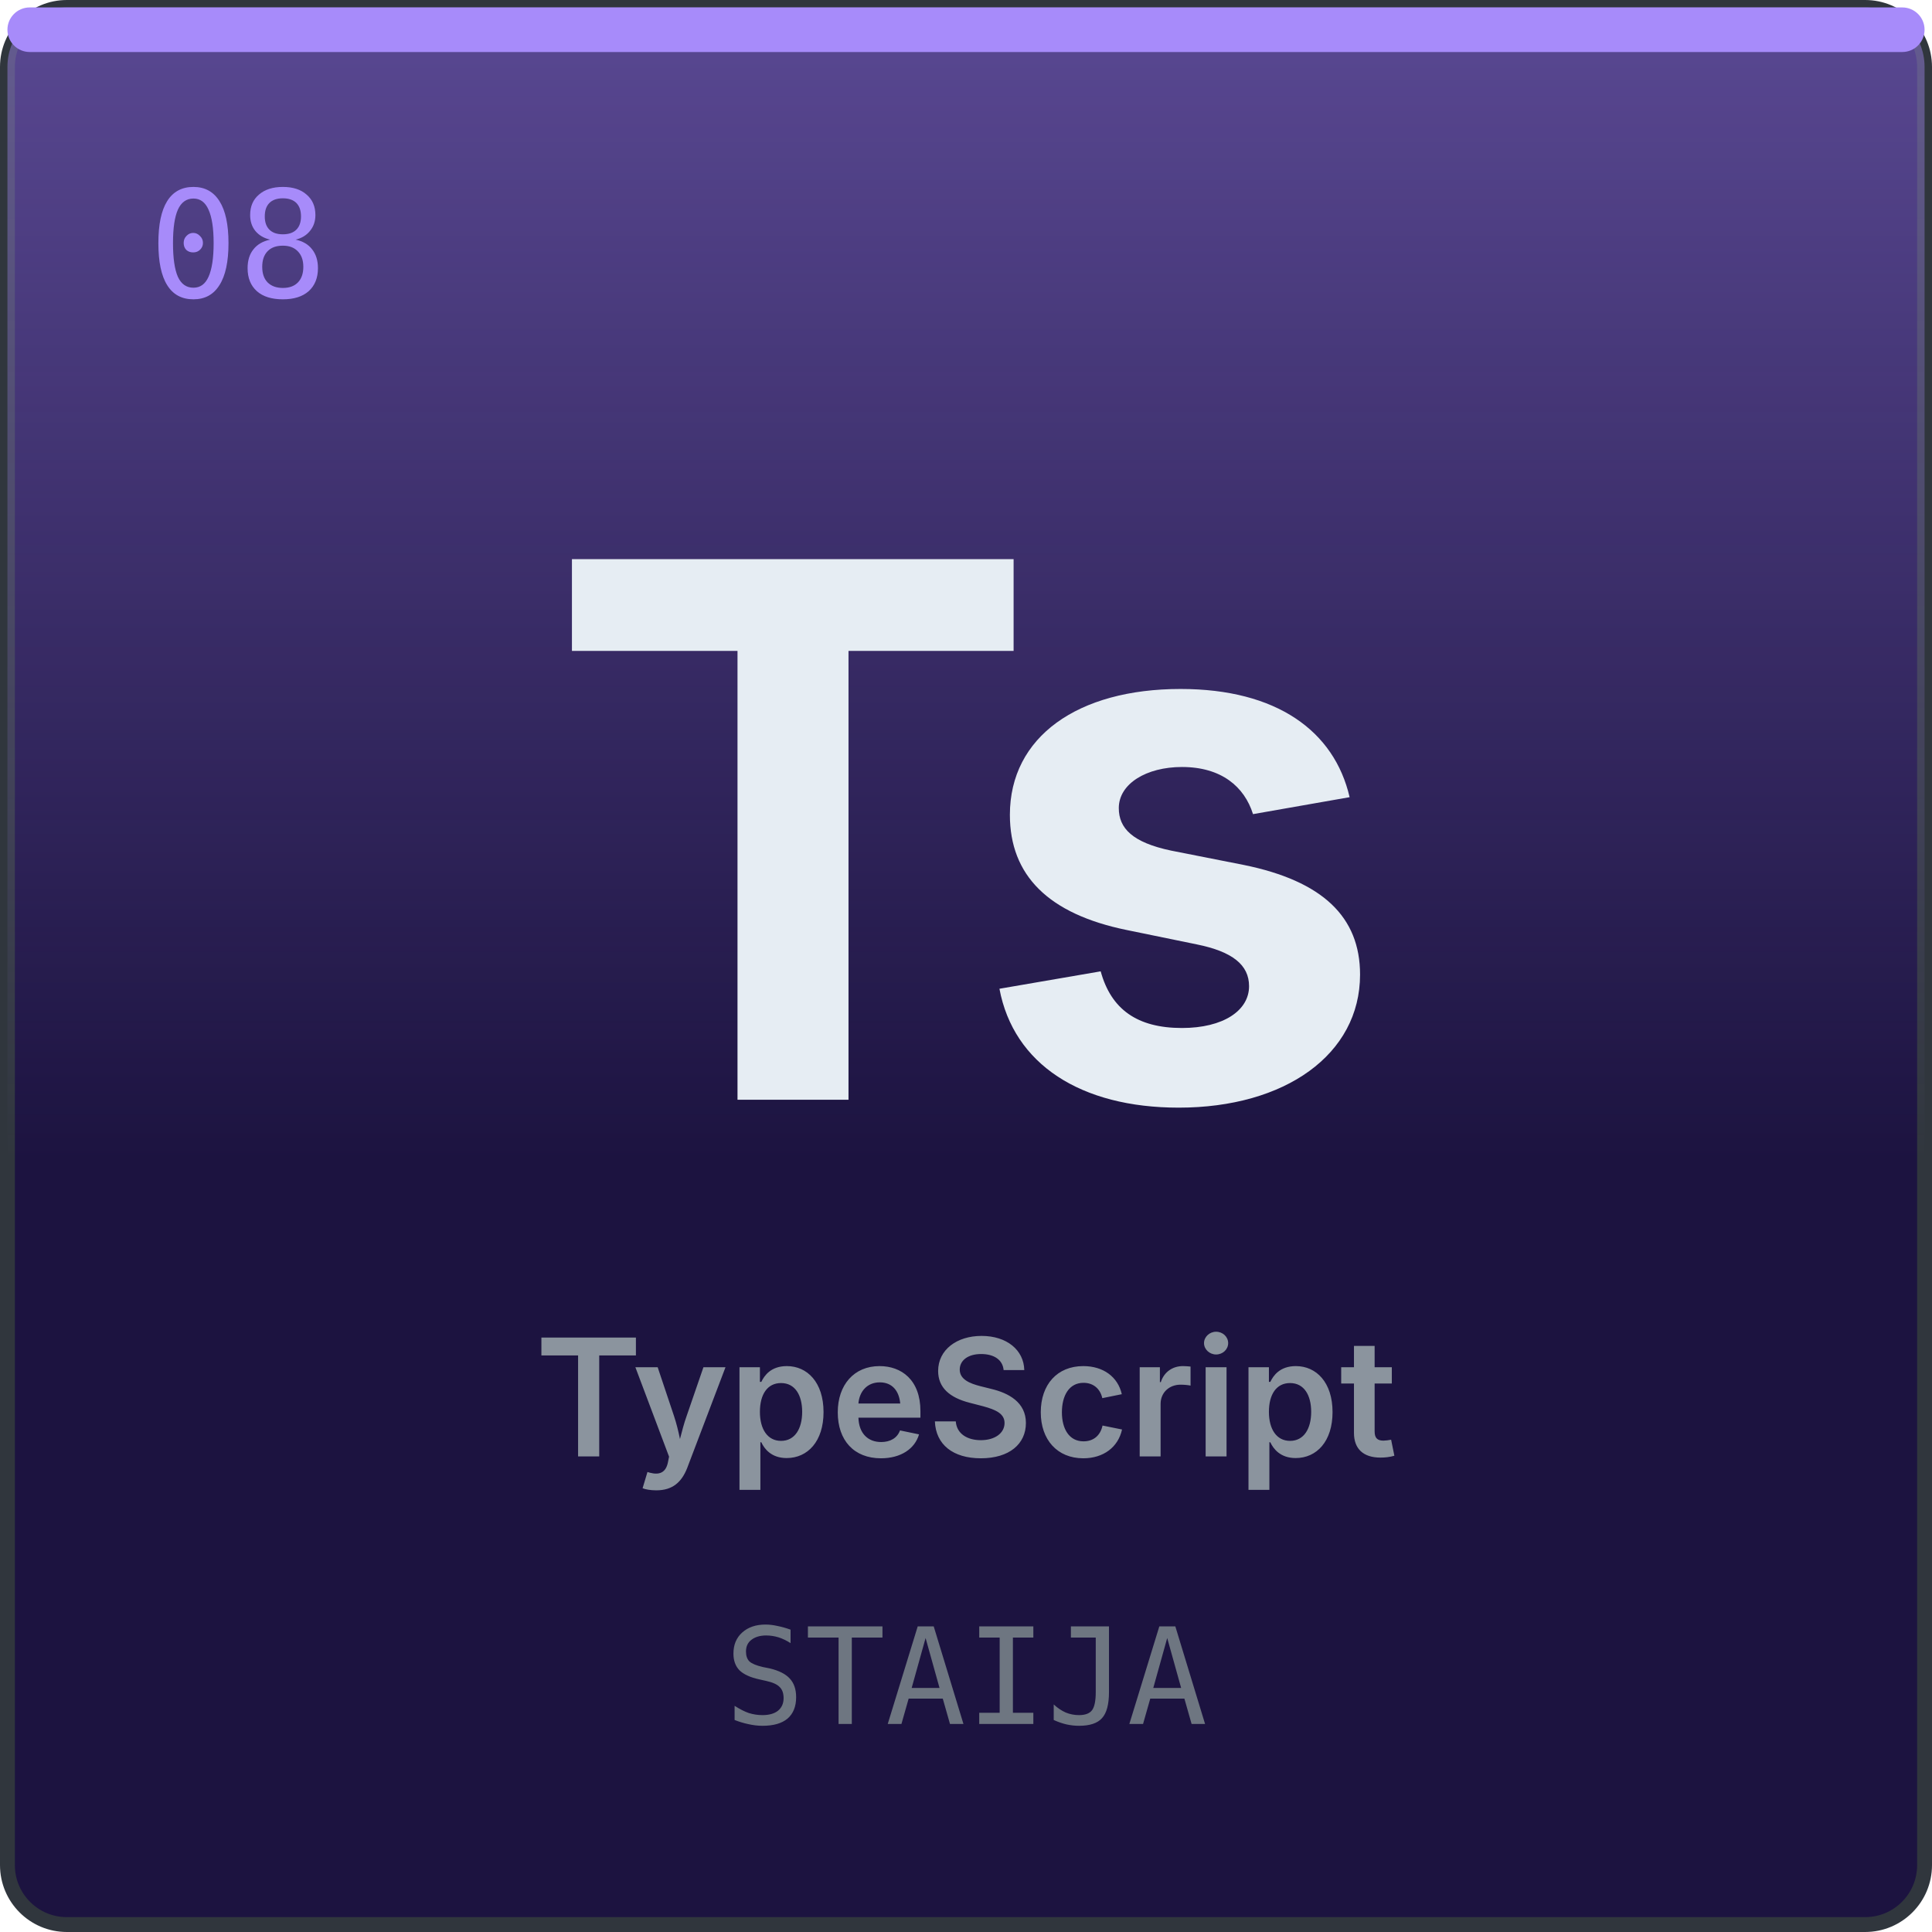
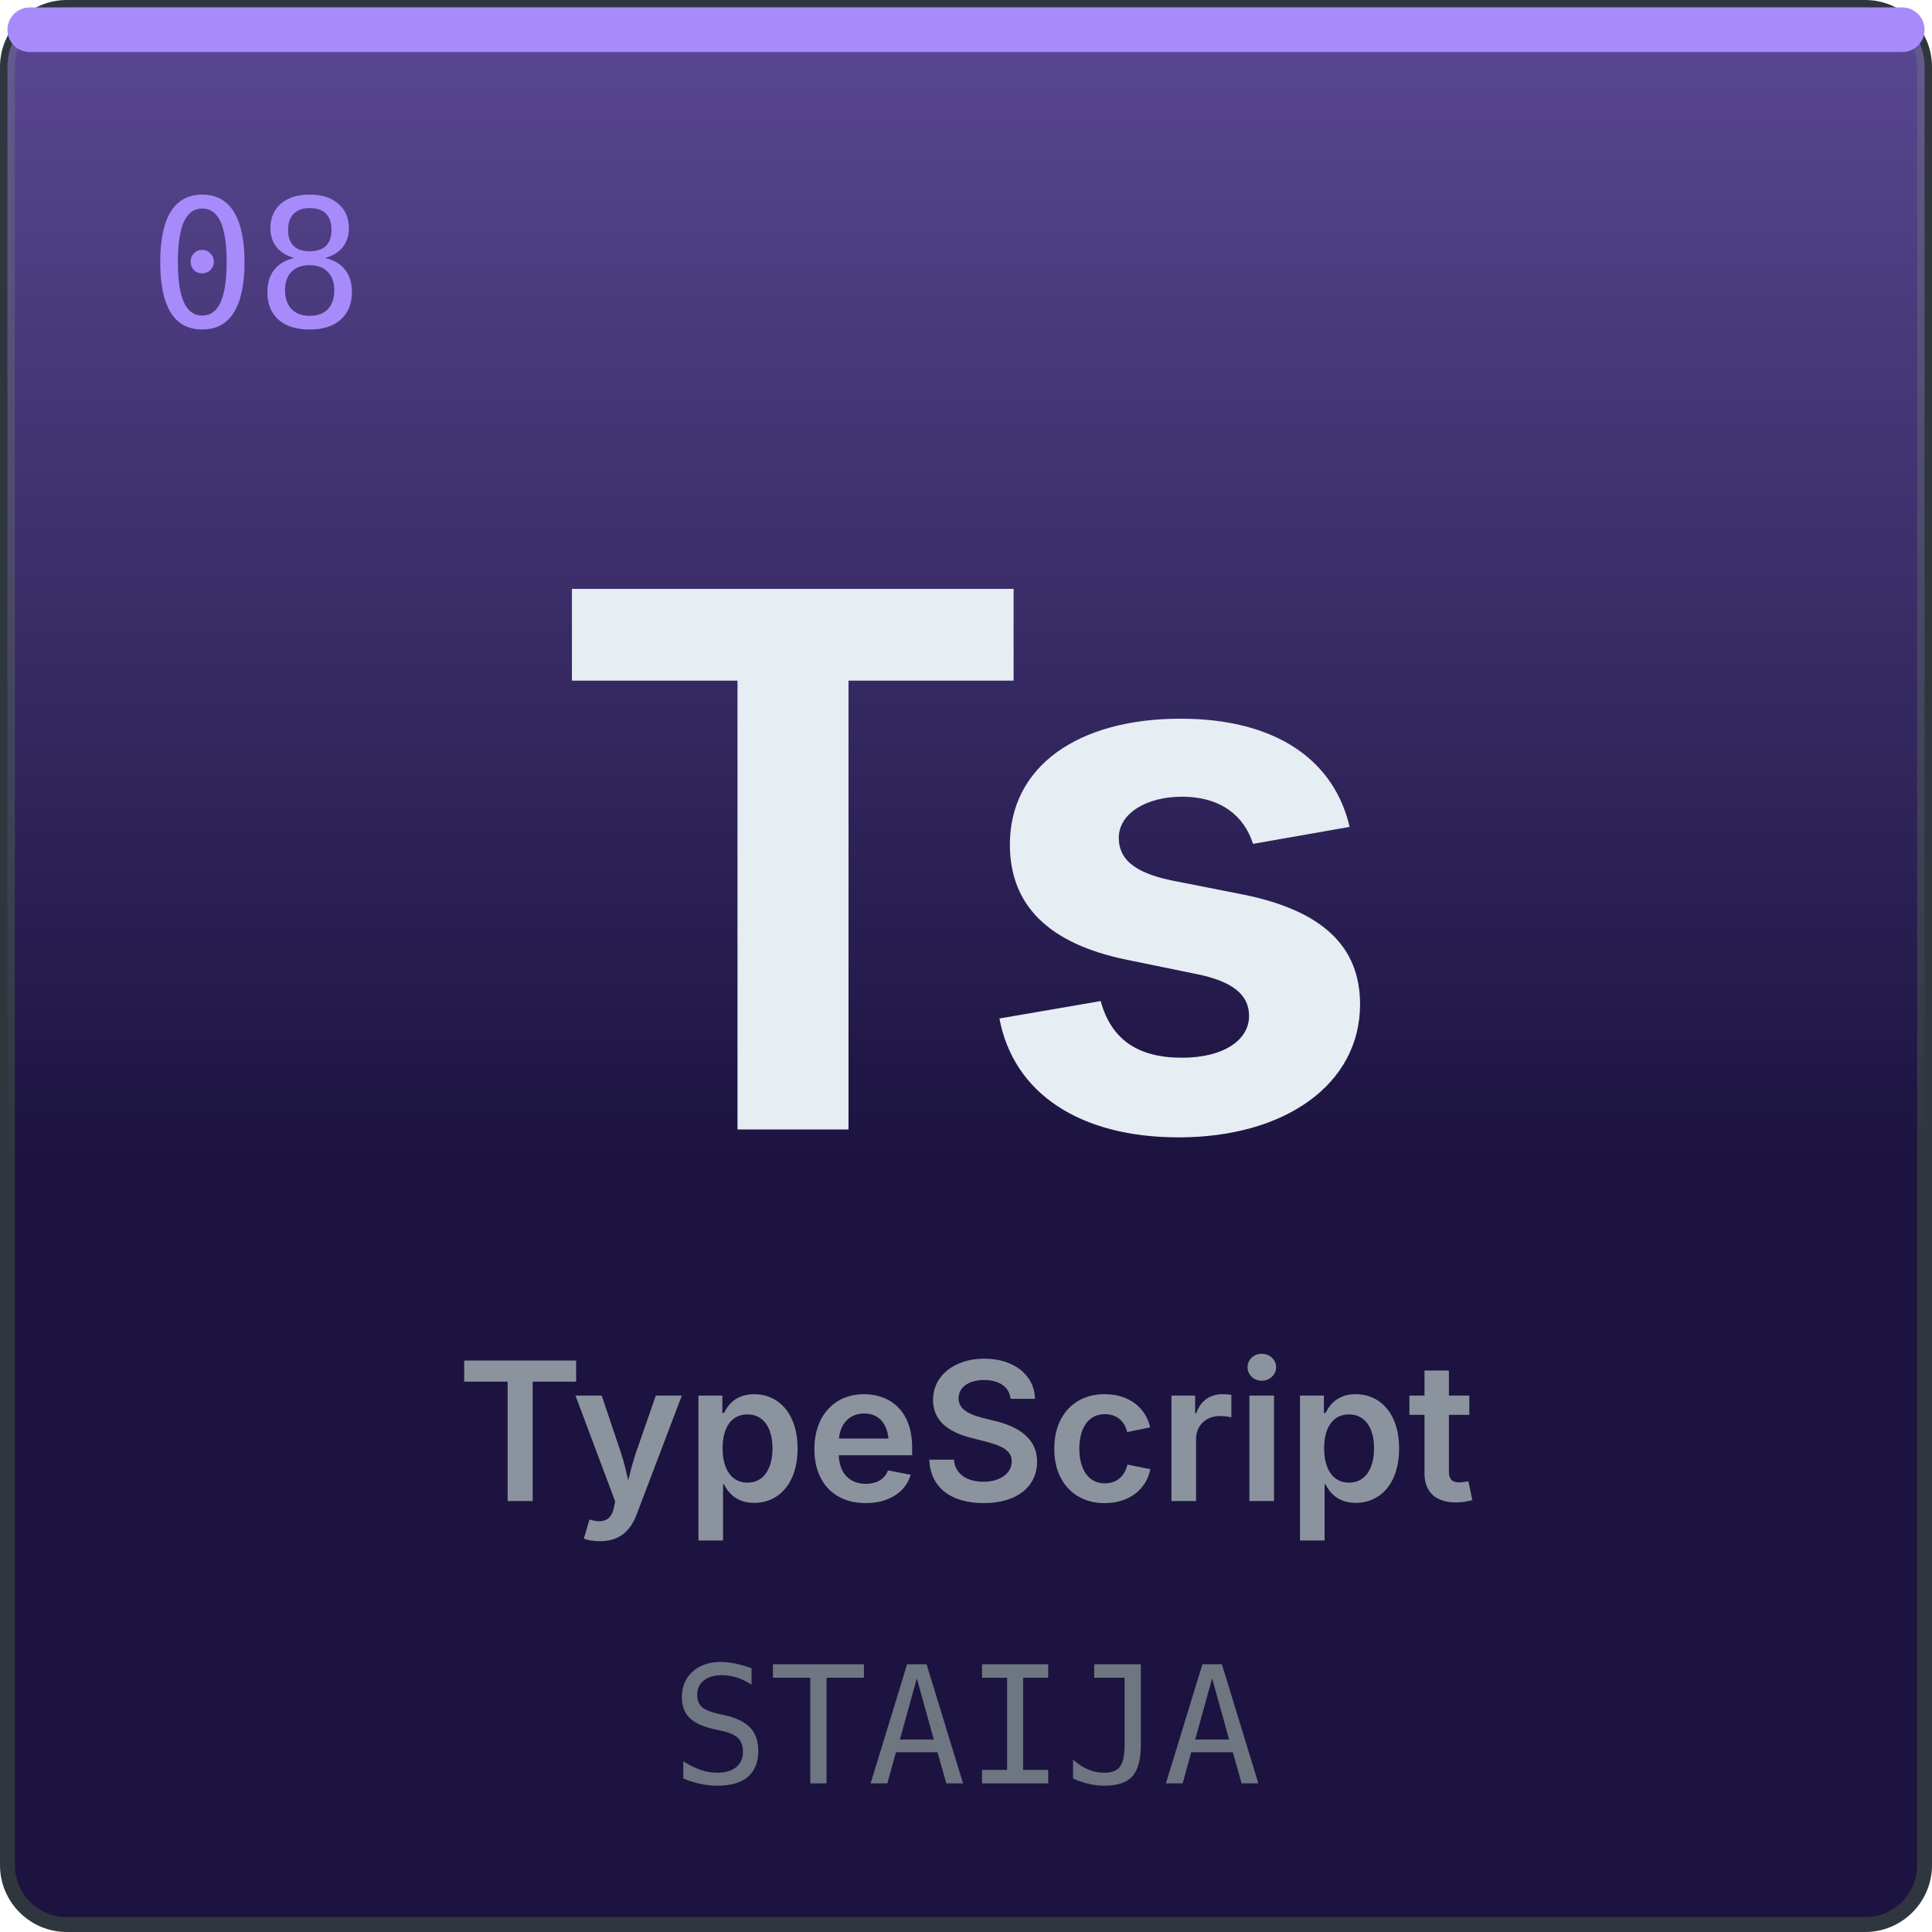
<svg xmlns="http://www.w3.org/2000/svg" width="130" height="130" viewBox="0 0 130 130" role="img" aria-label="08 Ts TypeScript STAIJA">
  <defs>
    <linearGradient id="g8" x1="0" y1="0" x2="0" y2="1">
      <stop offset="0%" stop-color="#a78bfa" stop-opacity="0.45" />
      <stop offset="60%" stop-color="#a78bfa" stop-opacity="0" />
    </linearGradient>
  </defs>
  <g opacity="1">
    <set attributeName="opacity" to="0" begin="0s" />
    <animate attributeName="opacity" from="0" to="1" begin="0.56s" dur="0.55s" fill="freeze" />
    <rect x="0.5" y="0.5" width="129" height="129" rx="4" fill="#1c1340" stroke="#30363d" stroke-width="1" />
    <rect x="0.5" y="0.5" width="129" height="129" rx="4" fill="url(#g8)" />
    <rect x="0.5" y="0.5" width="129" height="3" rx="1.5" fill="#a78bfa">
      <animate attributeName="opacity" values="1;0.45;1" dur="4s" begin="-1.68s" repeatCount="indefinite" />
    </rect>
-     <text x="10" y="20" font-family="ui-monospace, SFMono-Regular, Menlo, monospace" font-size="10" font-weight="500" fill="#a78bfa">08</text>
-     <text x="65" y="74" font-family="-apple-system, BlinkMacSystemFont, Inter, system-ui, sans-serif" font-size="50" font-weight="700" fill="#e6edf3" text-anchor="middle" letter-spacing="-1">Ts</text>
-     <text x="65" y="98" font-family="-apple-system, BlinkMacSystemFont, Inter, system-ui, sans-serif" font-size="11" font-weight="600" fill="#8b949e" text-anchor="middle">TypeScript</text>
-     <text x="65" y="116" font-family="ui-monospace, SFMono-Regular, Menlo, monospace" font-size="9" fill="#6e7681" text-anchor="middle">STAIJA</text>
+     <text x="10" y="22" font-family="ui-monospace, SFMono-Regular, Menlo, monospace" font-size="12" font-weight="500" fill="#a78bfa">08</text>
+     <text x="65" y="76" font-family="-apple-system, BlinkMacSystemFont, Inter, system-ui, sans-serif" font-size="50" font-weight="700" fill="#e6edf3" text-anchor="middle" letter-spacing="-1">Ts</text>
+     <text x="65" y="101" font-family="-apple-system, BlinkMacSystemFont, Inter, system-ui, sans-serif" font-size="13" font-weight="600" fill="#8b949e" text-anchor="middle">TypeScript</text>
+     <text x="65" y="120" font-family="ui-monospace, SFMono-Regular, Menlo, monospace" font-size="11" fill="#6e7681" text-anchor="middle">STAIJA</text>
  </g>
</svg>
